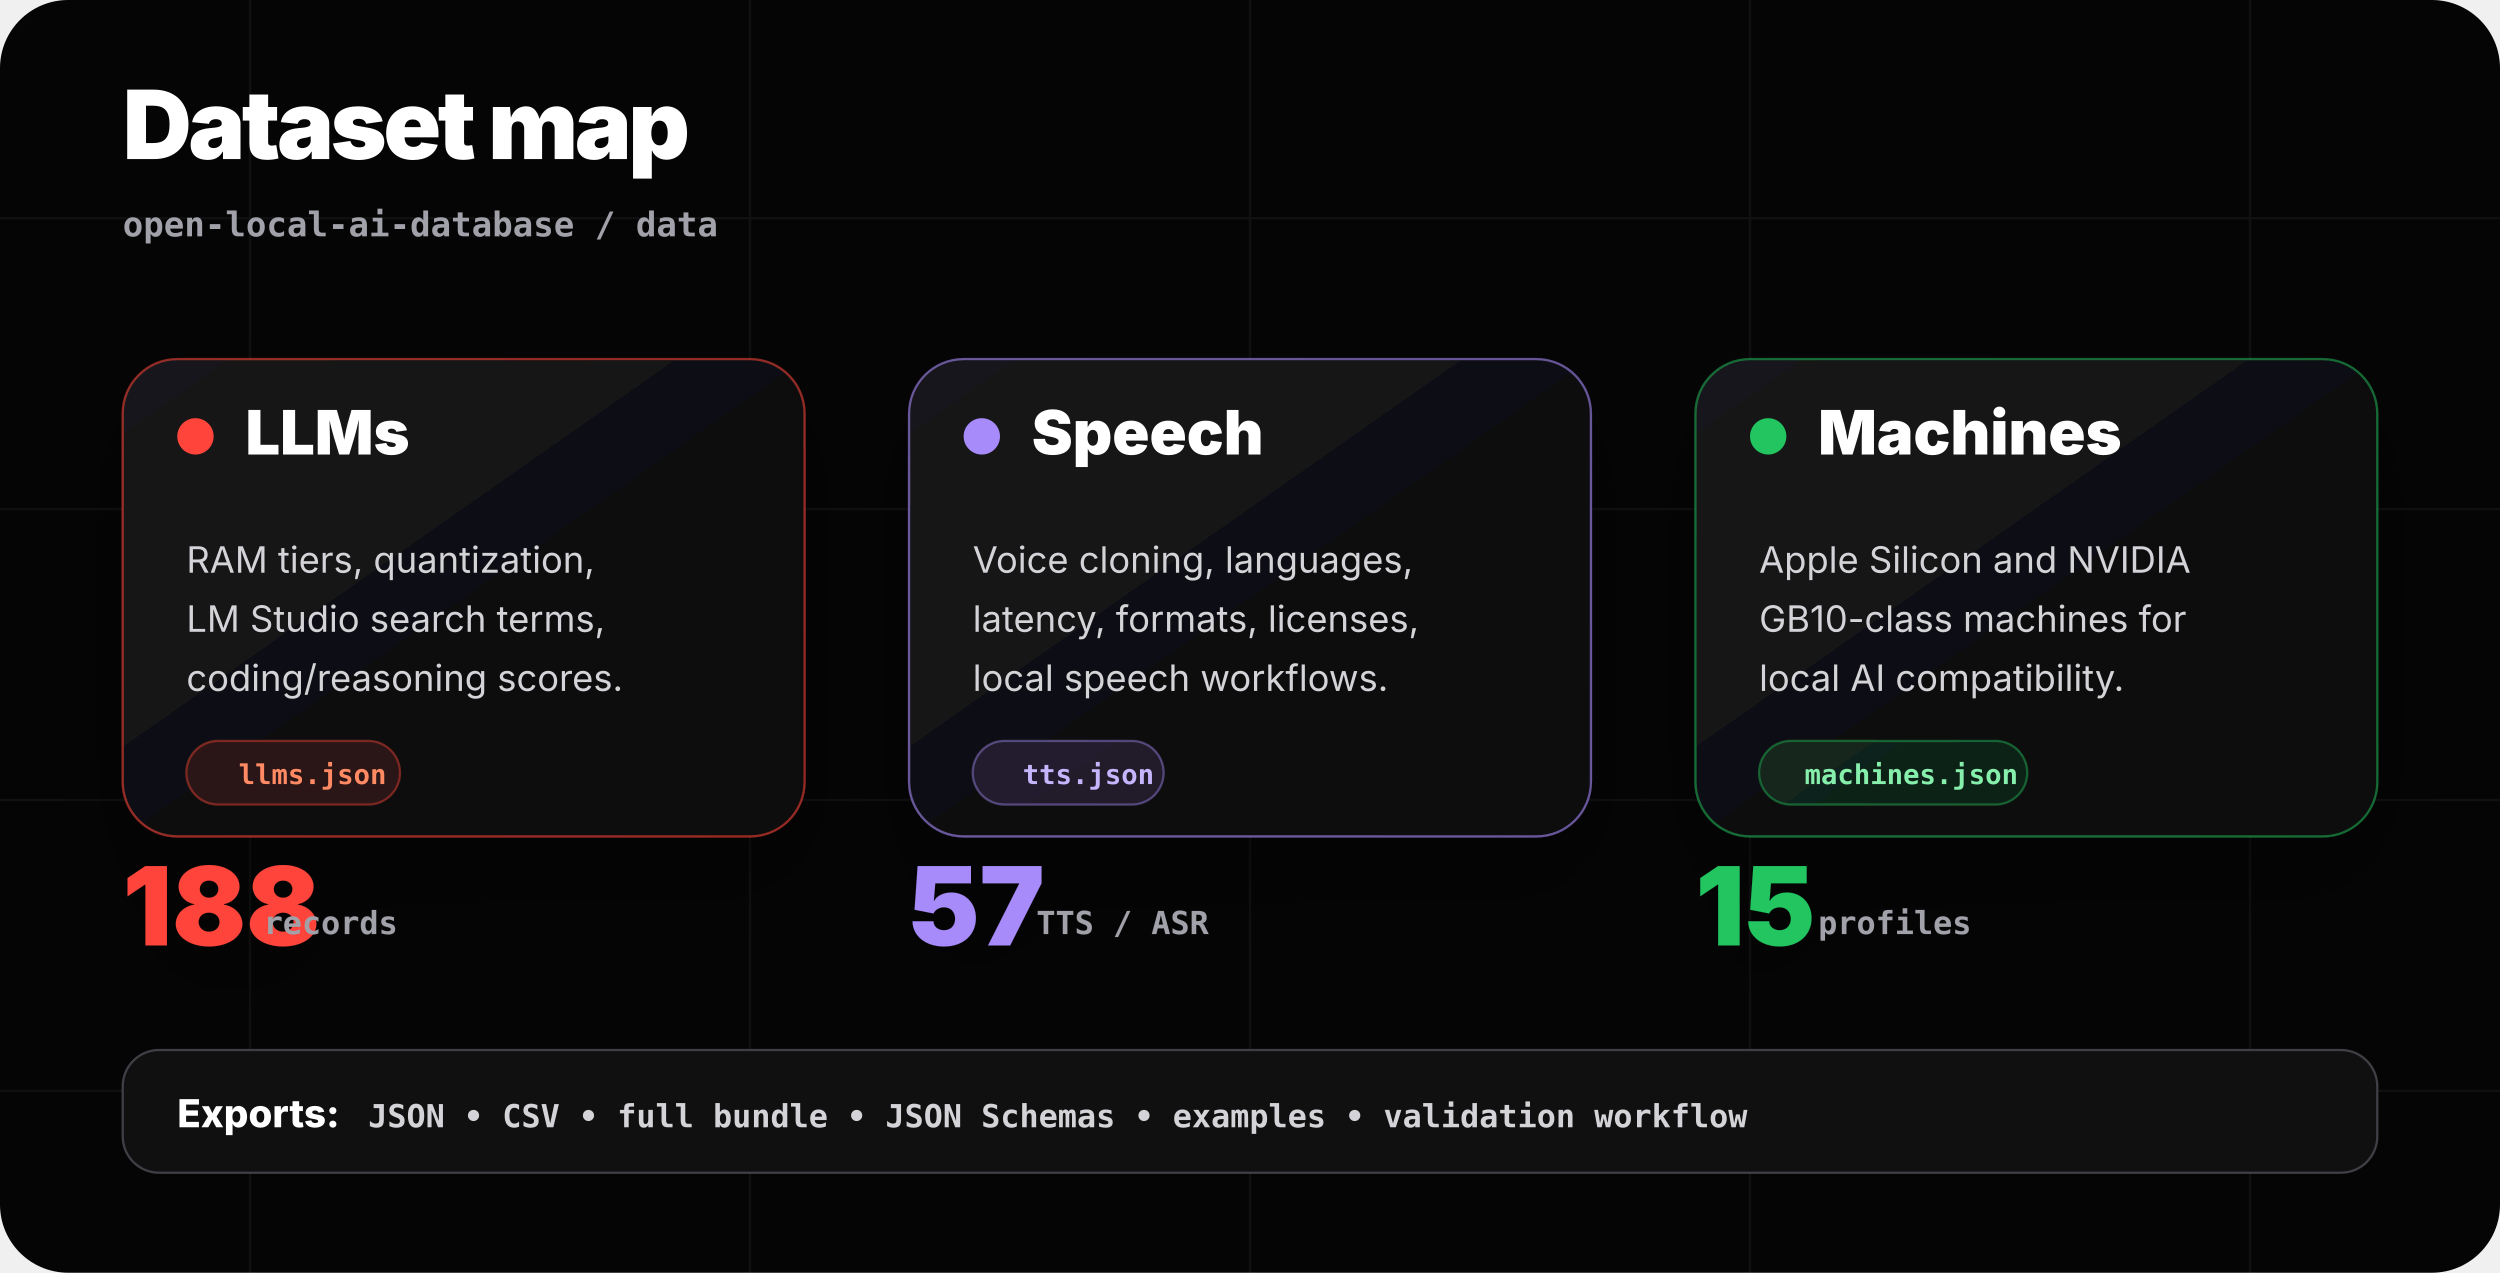
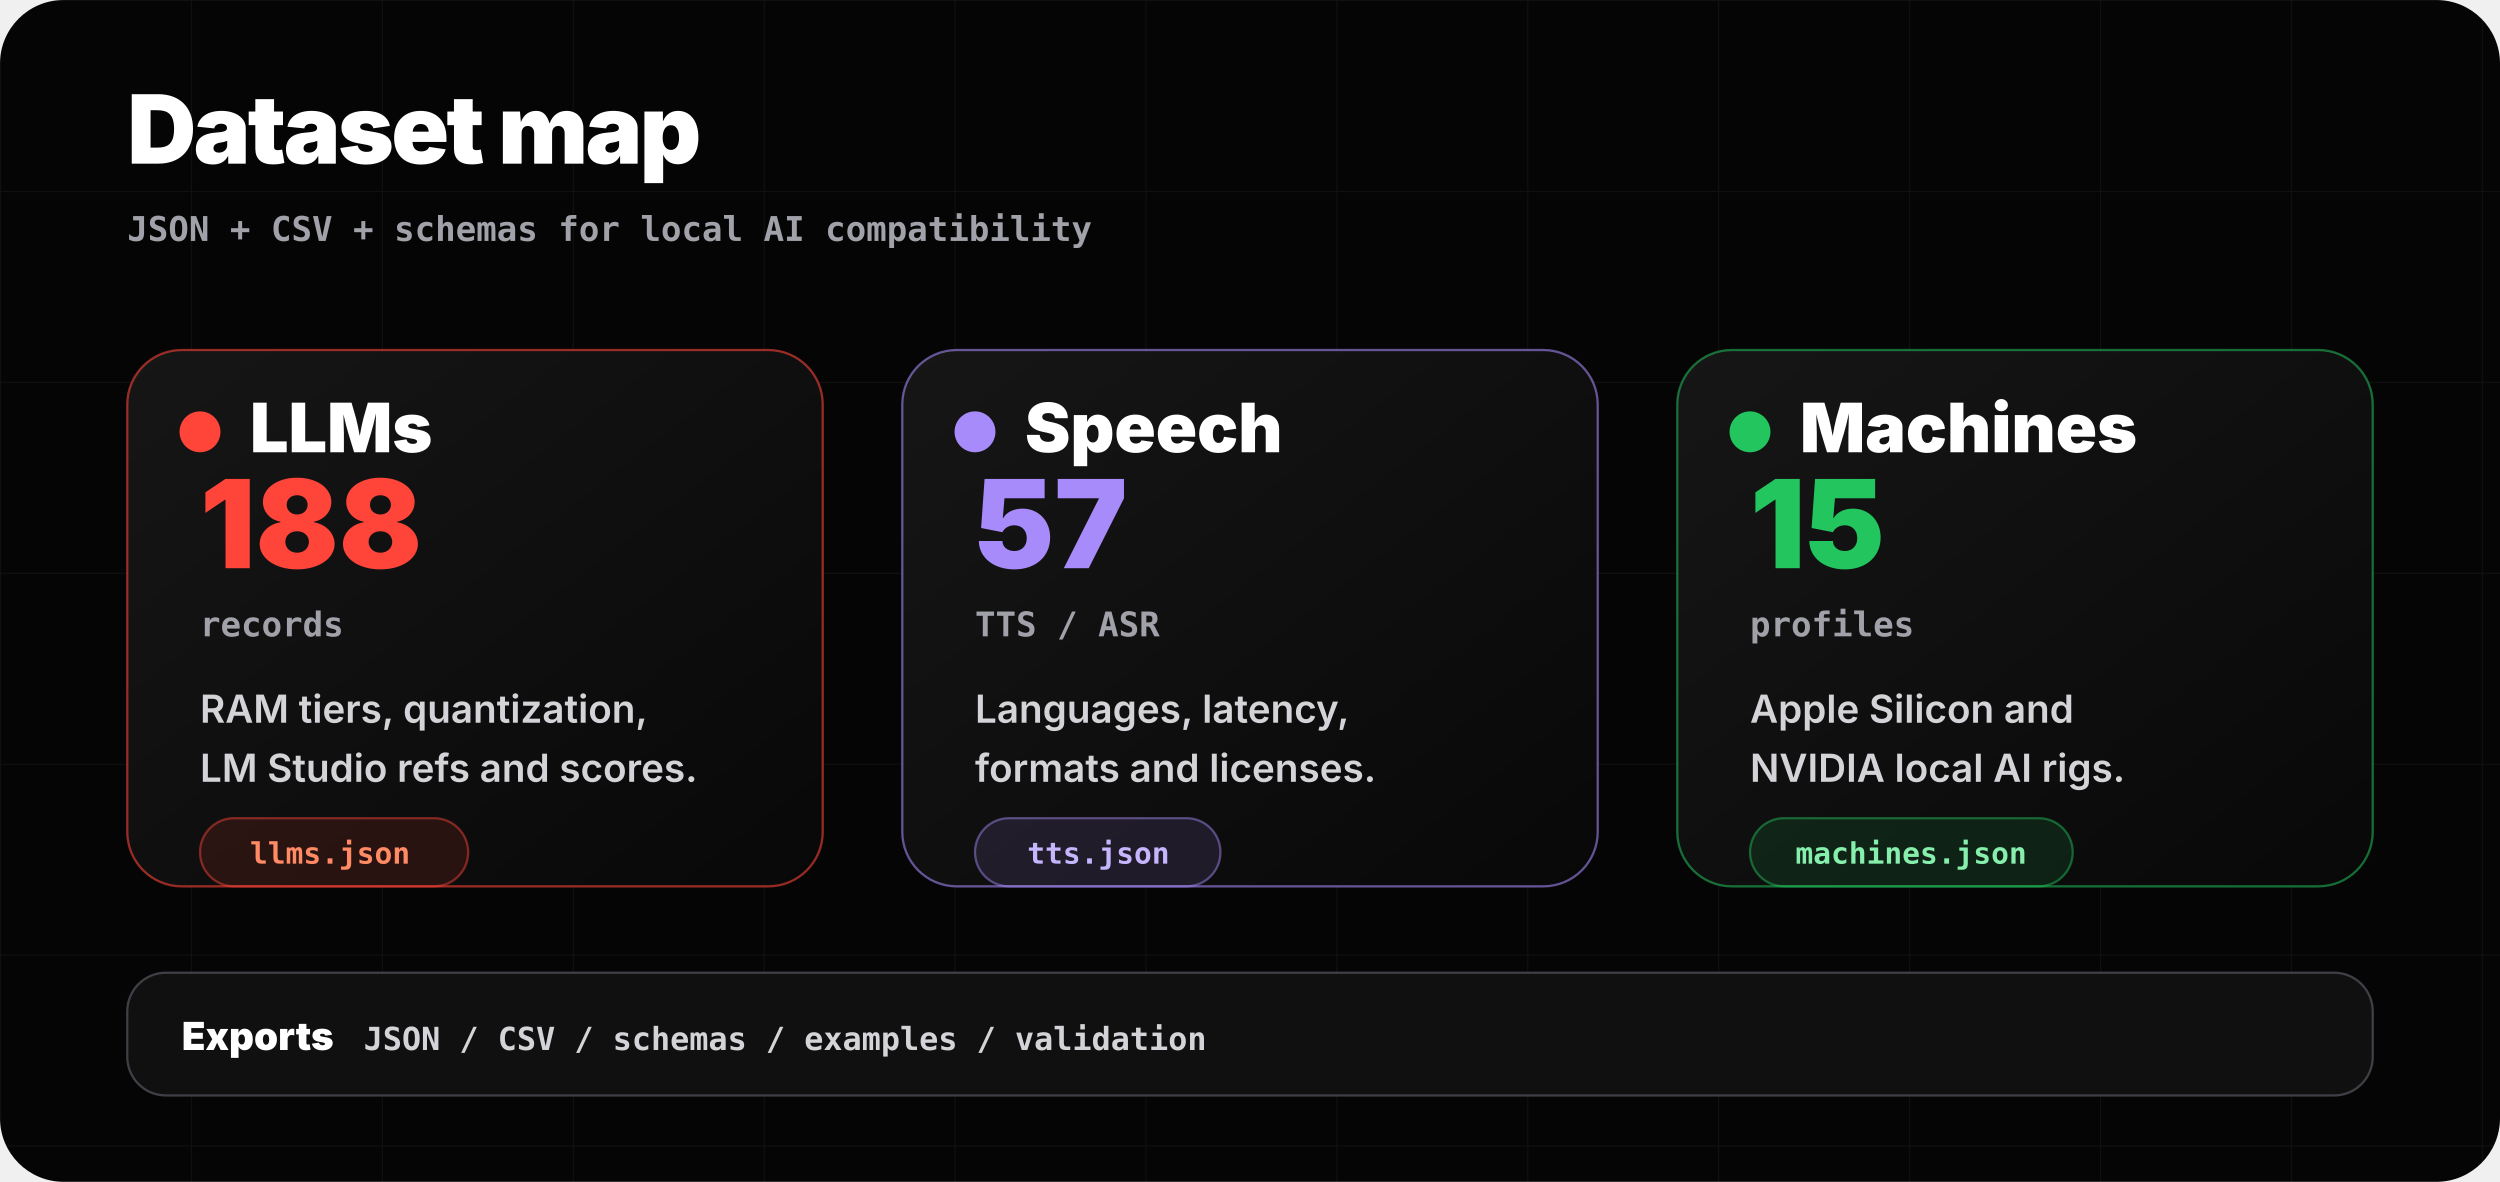
- <svg xmlns="http://www.w3.org/2000/svg" width="1100" height="560" viewBox="0 0 1100 560" fill="none" role="img" aria-labelledby="title desc">
+ <svg xmlns="http://www.w3.org/2000/svg" width="1100" height="520" viewBox="0 0 1100 520" fill="none" role="img" aria-labelledby="title desc">
  <defs>
-     <linearGradient id="card" x1="0" y1="0" x2="1" y2="1">
-       <stop stop-color="#18181b" />
+     <linearGradient id="panel" x1="0" y1="0" x2="1" y2="1">
+       <stop stop-color="#161616" />
      <stop offset="1" stop-color="#080808" />
    </linearGradient>
-     <filter id="shadow" x="-20%" y="-20%" width="140%" height="140%">
-       <feDropShadow dx="0" dy="18" stdDeviation="20" flood-color="#000" flood-opacity=".35" />
-     </filter>
+     <pattern id="grid" width="84" height="84" patternUnits="userSpaceOnUse">
+       <path d="M84 0H0V84" stroke="#ffffff" stroke-opacity=".045" />
+     </pattern>
  </defs>
-   <rect width="1100" height="560" rx="30" fill="#050505" />
-   <path d="M0 96H1100M0 224H1100M0 352H1100M0 480H1100M110 0V560M330 0V560M550 0V560M770 0V560M990 0V560" stroke="#fff" stroke-opacity=".045" />
-   <text x="54" y="70" fill="#fff" font-family="Inter, Arial, sans-serif" font-size="42" font-weight="900" letter-spacing="-1.5">Dataset map</text>
-   <text x="54" y="104" fill="#a1a1aa" font-family="ui-monospace, SFMono-Regular, Menlo, monospace" font-size="15" font-weight="800">open-local-ai-database / data</text>
-   <g filter="url(#shadow)">
-     <rect x="54" y="158" width="300" height="210" rx="24" fill="url(#card)" stroke="#ff453a" stroke-opacity=".55" />
-     <circle cx="86" cy="192" r="8" fill="#ff453a" />
-     <text x="108" y="200" fill="#fff" font-family="Inter, Arial, sans-serif" font-size="27" font-weight="900">LLMs</text>
-     <text x="54" y="416" fill="#ff453a" font-family="Inter, Arial, sans-serif" font-size="48" font-weight="950">188</text>
-     <text x="116" y="411" fill="#a1a1aa" font-family="ui-monospace, SFMono-Regular, Menlo, monospace" font-size="14" font-weight="800">records</text>
-     <text x="82" y="252" fill="#d4d4d8" font-family="Inter, Arial, sans-serif" font-size="16">RAM tiers, quantization,</text>
-     <text x="82" y="278" fill="#d4d4d8" font-family="Inter, Arial, sans-serif" font-size="16">LM Studio search terms,</text>
-     <text x="82" y="304" fill="#d4d4d8" font-family="Inter, Arial, sans-serif" font-size="16">coding/reasoning scores.</text>
-     <rect x="82" y="326" width="94" height="28" rx="14" fill="#ff453a" fill-opacity=".12" stroke="#ff453a" stroke-opacity=".42" />
-     <text x="105" y="345" fill="#ff8a64" font-family="ui-monospace, SFMono-Regular, Menlo, monospace" font-size="12" font-weight="900">llms.json</text>
+   <rect width="1100" height="520" rx="28" fill="#050505" />
+   <rect width="1100" height="520" rx="28" fill="url(#grid)" />
+   <text x="56" y="72" fill="#ffffff" font-family="Inter, Arial, sans-serif" font-size="42" font-weight="950" letter-spacing="-1.2">Dataset map</text>
+   <text x="56" y="106" fill="#a1a1aa" font-family="ui-monospace, SFMono-Regular, Menlo, monospace" font-size="15" font-weight="800">JSON + CSV + schemas for local AI compatibility</text>
+   <g transform="translate(56 154)">
+     <rect width="306" height="236" rx="24" fill="url(#panel)" stroke="#ff453a" stroke-opacity=".58" />
+     <circle cx="32" cy="36" r="9" fill="#ff453a" />
+     <text x="54" y="45" fill="#ffffff" font-family="Inter, Arial, sans-serif" font-size="30" font-weight="950">LLMs</text>
+     <text x="32" y="96" fill="#ff453a" font-family="Inter, Arial, sans-serif" font-size="54" font-weight="950">188</text>
+     <text x="32" y="126" fill="#a1a1aa" font-family="ui-monospace, SFMono-Regular, Menlo, monospace" font-size="15" font-weight="850">records</text>
+     <text x="32" y="164" fill="#d4d4d8" font-family="Inter, Arial, sans-serif" font-size="17" font-weight="600">RAM tiers, quantization,</text>
+     <text x="32" y="190" fill="#d4d4d8" font-family="Inter, Arial, sans-serif" font-size="17" font-weight="600">LM Studio refs and scores.</text>
+     <rect x="32" y="206" width="118" height="30" rx="15" fill="#ff453a" fill-opacity=".12" stroke="#ff453a" stroke-opacity=".46" />
+     <text x="54" y="226" fill="#ff8a64" font-family="ui-monospace, SFMono-Regular, Menlo, monospace" font-size="13" font-weight="900">llms.json</text>
  </g>
-   <g filter="url(#shadow)">
-     <rect x="400" y="158" width="300" height="210" rx="24" fill="url(#card)" stroke="#a78bfa" stroke-opacity=".58" />
-     <circle cx="432" cy="192" r="8" fill="#a78bfa" />
-     <text x="454" y="200" fill="#fff" font-family="Inter, Arial, sans-serif" font-size="27" font-weight="900">Speech</text>
-     <text x="400" y="416" fill="#a78bfa" font-family="Inter, Arial, sans-serif" font-size="48" font-weight="950">57</text>
-     <text x="456" y="411" fill="#a1a1aa" font-family="ui-monospace, SFMono-Regular, Menlo, monospace" font-size="14" font-weight="800">TTS / ASR</text>
-     <text x="428" y="252" fill="#d4d4d8" font-family="Inter, Arial, sans-serif" font-size="16">Voice cloning, languages,</text>
-     <text x="428" y="278" fill="#d4d4d8" font-family="Inter, Arial, sans-serif" font-size="16">latency, formats, licenses,</text>
-     <text x="428" y="304" fill="#d4d4d8" font-family="Inter, Arial, sans-serif" font-size="16">local speech workflows.</text>
-     <rect x="428" y="326" width="84" height="28" rx="14" fill="#a78bfa" fill-opacity=".12" stroke="#a78bfa" stroke-opacity=".42" />
-     <text x="450" y="345" fill="#c4b5fd" font-family="ui-monospace, SFMono-Regular, Menlo, monospace" font-size="12" font-weight="900">tts.json</text>
+   <g transform="translate(397 154)">
+     <rect width="306" height="236" rx="24" fill="url(#panel)" stroke="#a78bfa" stroke-opacity=".58" />
+     <circle cx="32" cy="36" r="9" fill="#a78bfa" />
+     <text x="54" y="45" fill="#ffffff" font-family="Inter, Arial, sans-serif" font-size="30" font-weight="950">Speech</text>
+     <text x="32" y="96" fill="#a78bfa" font-family="Inter, Arial, sans-serif" font-size="54" font-weight="950">57</text>
+     <text x="32" y="126" fill="#a1a1aa" font-family="ui-monospace, SFMono-Regular, Menlo, monospace" font-size="15" font-weight="850">TTS / ASR</text>
+     <text x="32" y="164" fill="#d4d4d8" font-family="Inter, Arial, sans-serif" font-size="17" font-weight="600">Languages, latency,</text>
+     <text x="32" y="190" fill="#d4d4d8" font-family="Inter, Arial, sans-serif" font-size="17" font-weight="600">formats and licenses.</text>
+     <rect x="32" y="206" width="108" height="30" rx="15" fill="#a78bfa" fill-opacity=".12" stroke="#a78bfa" stroke-opacity=".46" />
+     <text x="55" y="226" fill="#c4b5fd" font-family="ui-monospace, SFMono-Regular, Menlo, monospace" font-size="13" font-weight="900">tts.json</text>
  </g>
-   <g filter="url(#shadow)">
-     <rect x="746" y="158" width="300" height="210" rx="24" fill="url(#card)" stroke="#22c55e" stroke-opacity=".5" />
-     <circle cx="778" cy="192" r="8" fill="#22c55e" />
-     <text x="800" y="200" fill="#fff" font-family="Inter, Arial, sans-serif" font-size="27" font-weight="900">Machines</text>
-     <text x="746" y="416" fill="#22c55e" font-family="Inter, Arial, sans-serif" font-size="48" font-weight="950">15</text>
-     <text x="800" y="411" fill="#a1a1aa" font-family="ui-monospace, SFMono-Regular, Menlo, monospace" font-size="14" font-weight="800">profiles</text>
-     <text x="774" y="252" fill="#d4d4d8" font-family="Inter, Arial, sans-serif" font-size="16">Apple Silicon and NVIDIA</text>
-     <text x="774" y="278" fill="#d4d4d8" font-family="Inter, Arial, sans-serif" font-size="16">GB10-class machines for</text>
-     <text x="774" y="304" fill="#d4d4d8" font-family="Inter, Arial, sans-serif" font-size="16">local AI compatibility.</text>
-     <rect x="774" y="326" width="118" height="28" rx="14" fill="#22c55e" fill-opacity=".12" stroke="#22c55e" stroke-opacity=".42" />
-     <text x="794" y="345" fill="#86efac" font-family="ui-monospace, SFMono-Regular, Menlo, monospace" font-size="12" font-weight="900">machines.json</text>
+   <g transform="translate(738 154)">
+     <rect width="306" height="236" rx="24" fill="url(#panel)" stroke="#22c55e" stroke-opacity=".54" />
+     <circle cx="32" cy="36" r="9" fill="#22c55e" />
+     <text x="54" y="45" fill="#ffffff" font-family="Inter, Arial, sans-serif" font-size="30" font-weight="950">Machines</text>
+     <text x="32" y="96" fill="#22c55e" font-family="Inter, Arial, sans-serif" font-size="54" font-weight="950">15</text>
+     <text x="32" y="126" fill="#a1a1aa" font-family="ui-monospace, SFMono-Regular, Menlo, monospace" font-size="15" font-weight="850">profiles</text>
+     <text x="32" y="164" fill="#d4d4d8" font-family="Inter, Arial, sans-serif" font-size="17" font-weight="600">Apple Silicon and</text>
+     <text x="32" y="190" fill="#d4d4d8" font-family="Inter, Arial, sans-serif" font-size="17" font-weight="600">NVIDIA local AI rigs.</text>
+     <rect x="32" y="206" width="142" height="30" rx="15" fill="#22c55e" fill-opacity=".12" stroke="#22c55e" stroke-opacity=".46" />
+     <text x="52" y="226" fill="#86efac" font-family="ui-monospace, SFMono-Regular, Menlo, monospace" font-size="13" font-weight="900">machines.json</text>
  </g>
-   <g transform="translate(54 462)">
-     <rect width="992" height="54" rx="16" fill="#101010" stroke="#3f3f46" />
-     <text x="24" y="34" fill="#fff" font-family="Inter, Arial, sans-serif" font-size="17" font-weight="800">Exports:</text>
-     <text x="108" y="34" fill="#d4d4d8" font-family="ui-monospace, SFMono-Regular, Menlo, monospace" font-size="14" font-weight="800">JSON • CSV • full bundle • JSON Schemas • examples • validation workflow</text>
+   <g transform="translate(56 428)">
+     <rect width="988" height="54" rx="17" fill="#101010" stroke="#3f3f46" />
+     <text x="24" y="34" fill="#ffffff" font-family="Inter, Arial, sans-serif" font-size="17" font-weight="900">Exports</text>
+     <text x="104" y="34" fill="#d4d4d8" font-family="ui-monospace, SFMono-Regular, Menlo, monospace" font-size="14" font-weight="800">JSON / CSV / schemas / examples / validation</text>
  </g>
</svg>
